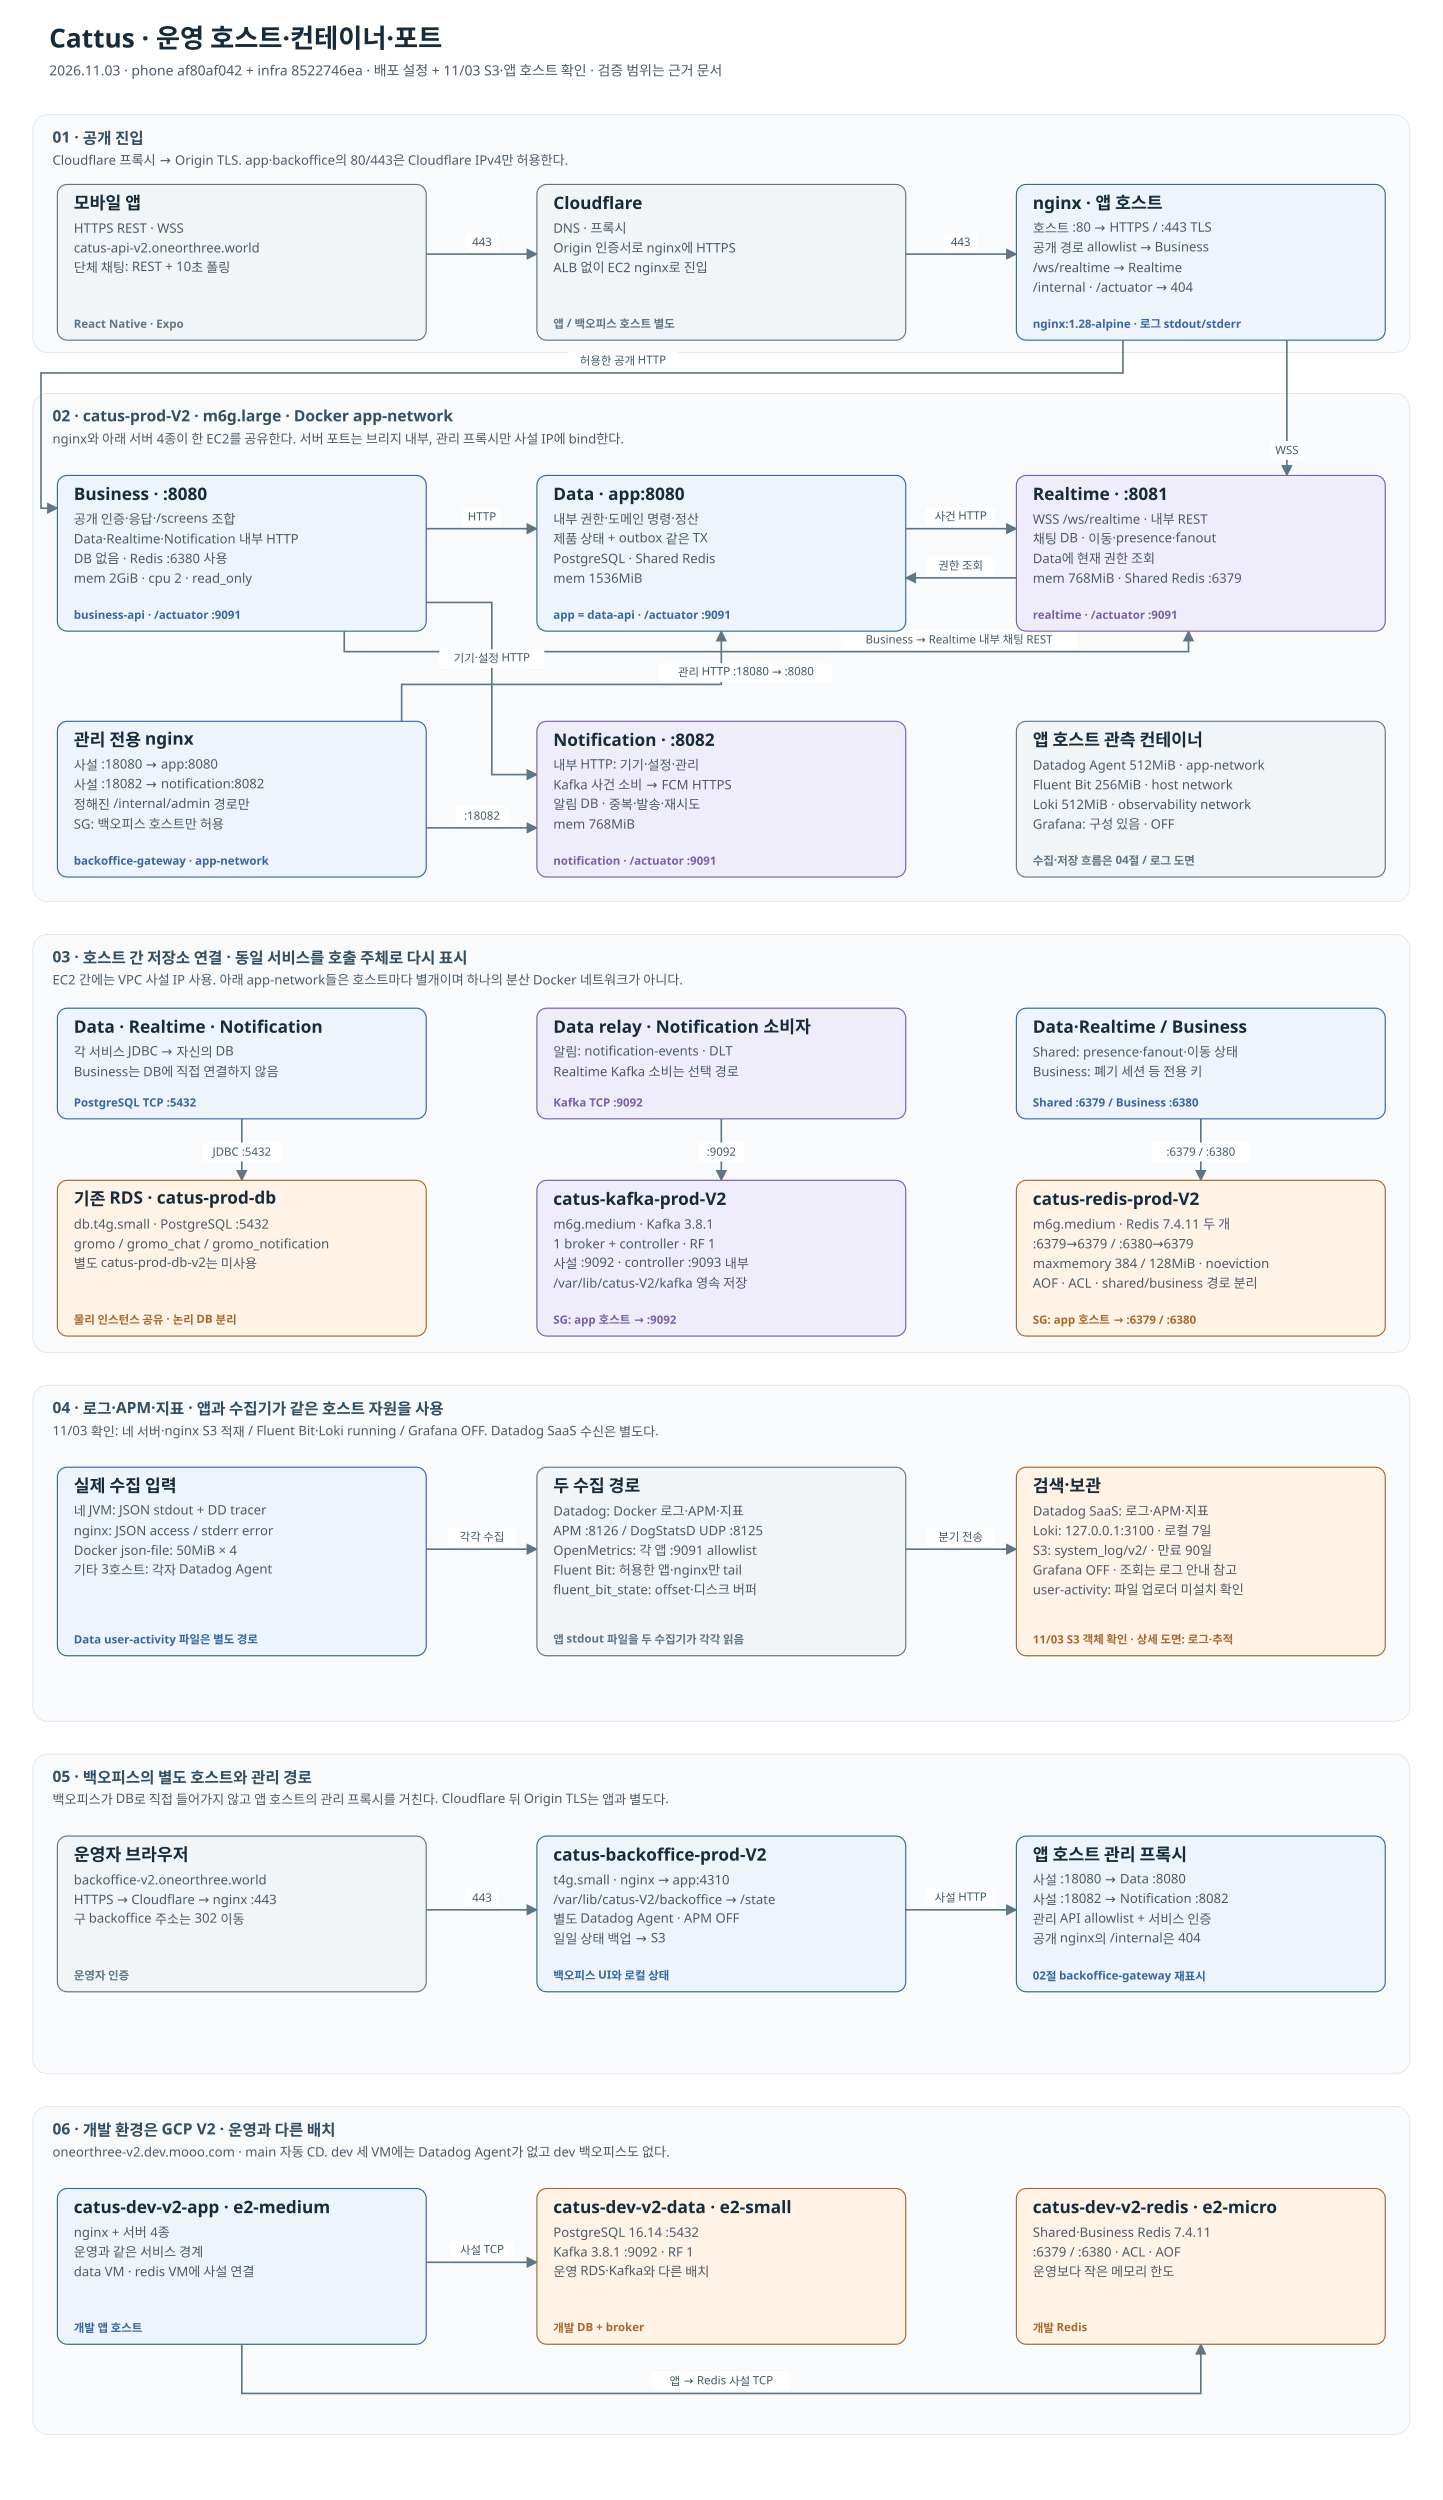
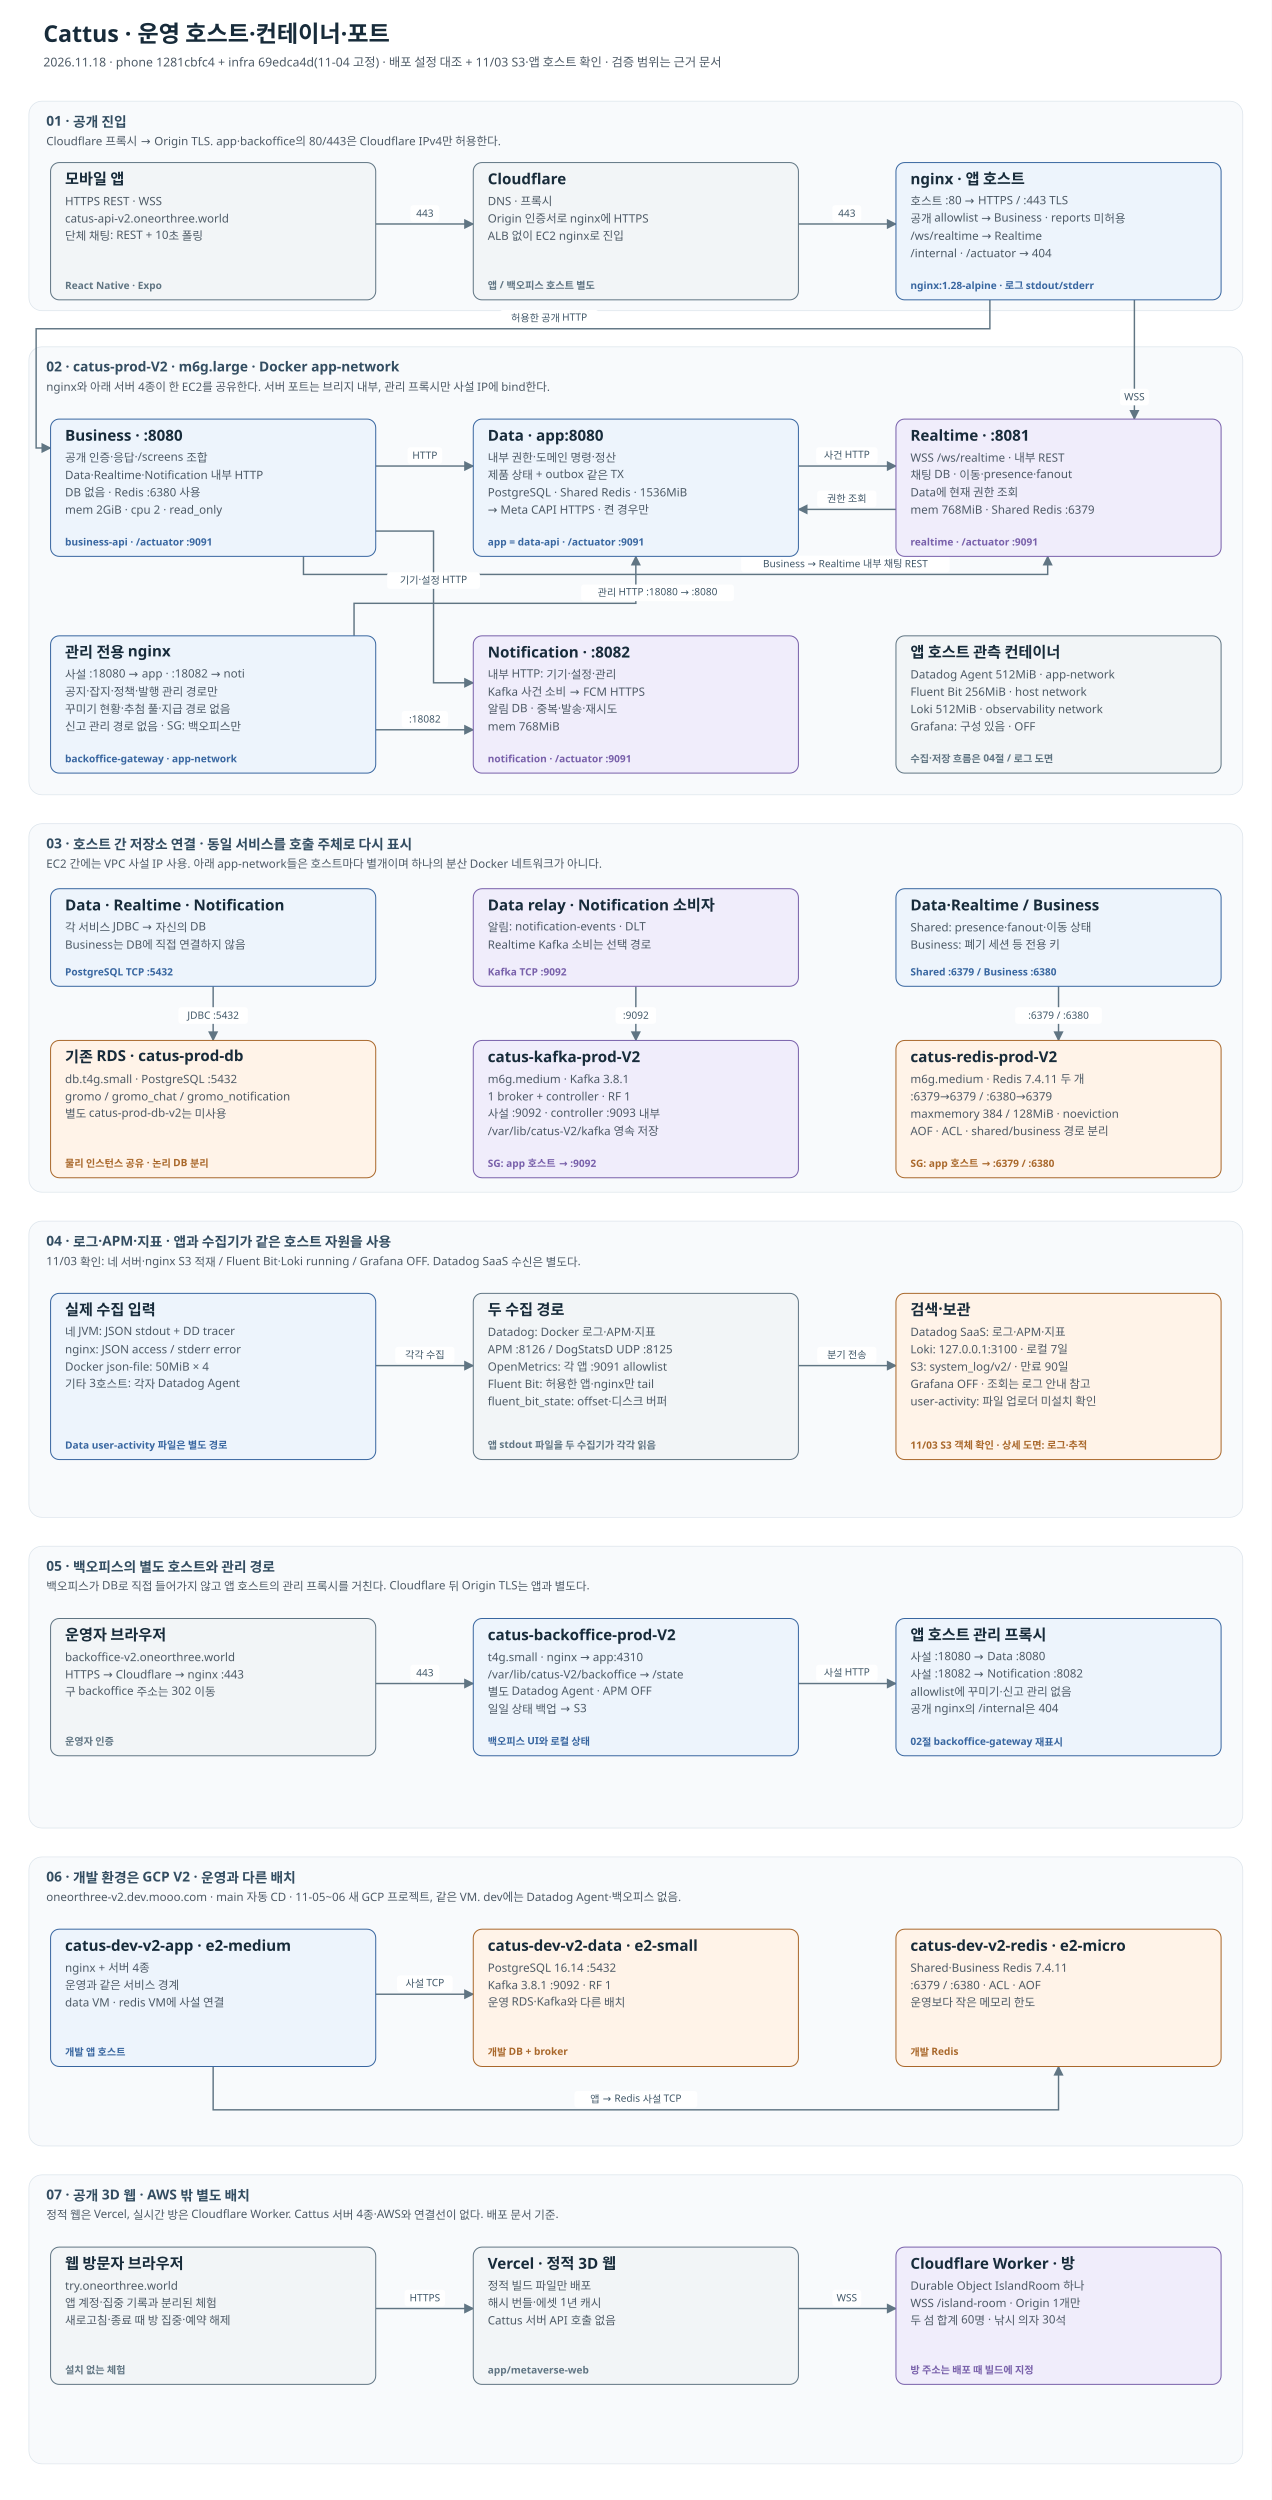
- <svg xmlns="http://www.w3.org/2000/svg" width="1760" height="3050" viewBox="0 0 1760 3050" role="img" aria-labelledby="diagramTitle diagramDesc">
+ <svg xmlns="http://www.w3.org/2000/svg" width="1760" height="3460" viewBox="0 0 1760 3460" role="img" aria-labelledby="diagramTitle diagramDesc">
  <defs>
    <marker id="arrow" viewBox="0 0 10 10" refX="9" refY="5" markerWidth="7" markerHeight="7" orient="auto-start-reverse">
      <path d="M 0 0 L 10 5 L 0 10 z" fill="#607583" />
    </marker>
  </defs>
  <g font-family="Apple SD Gothic Neo, Noto Sans KR, sans-serif">
-     <rect width="1760" height="3050" fill="#ffffff" />
+     <rect width="1760" height="3460" fill="#ffffff" />
    <text x="60" y="58" font-size="32" fill="#172b3a" font-weight="700">Cattus · 운영 호스트·컨테이너·포트</text>
-     <text x="60" y="92" font-size="17" fill="#4d5a66" font-weight="400">2026.11.03 · phone af80af042 + infra 8522746ea · 배포 설정 + 11/03 S3·앱 호스트 확인 · 검증 범위는 근거 문서</text>
+     <text x="60" y="92" font-size="17" fill="#4d5a66" font-weight="400">2026.11.18 · phone 1281cbfc4 + infra 69edca4d(11-04 고정) · 배포 설정 대조 + 11/03 S3·앱 호스트 확인 · 검증 범위는 근거 문서</text>
    <rect x="40" y="140" width="1680" height="290" rx="18" fill="#f8fafc" stroke="#dce4eb" />
    <text x="64" y="174" font-size="19" fill="#334d61" font-weight="700">01 · 공개 진입</text>
    <text x="64" y="201" font-size="16" fill="#4d5a66" font-weight="400">Cloudflare 프록시 → Origin TLS. app·backoffice의 80/443은 Cloudflare IPv4만 허용한다.</text>
    <rect x="40" y="480" width="1680" height="620" rx="18" fill="#f8fafc" stroke="#dce4eb" />
    <text x="64" y="514" font-size="19" fill="#334d61" font-weight="700">02 · catus-prod-V2 · m6g.large · Docker app-network</text>
    <text x="64" y="541" font-size="16" fill="#4d5a66" font-weight="400">nginx와 아래 서버 4종이 한 EC2를 공유한다. 서버 포트는 브리지 내부, 관리 프록시만 사설 IP에 bind한다.</text>
    <rect x="40" y="1140" width="1680" height="510" rx="18" fill="#f8fafc" stroke="#dce4eb" />
    <text x="64" y="1174" font-size="19" fill="#334d61" font-weight="700">03 · 호스트 간 저장소 연결 · 동일 서비스를 호출 주체로 다시 표시</text>
    <text x="64" y="1201" font-size="16" fill="#4d5a66" font-weight="400">EC2 간에는 VPC 사설 IP 사용. 아래 app-network들은 호스트마다 별개이며 하나의 분산 Docker 네트워크가 아니다.</text>
    <rect x="40" y="1690" width="1680" height="410" rx="18" fill="#f8fafc" stroke="#dce4eb" />
    <text x="64" y="1724" font-size="19" fill="#334d61" font-weight="700">04 · 로그·APM·지표 · 앱과 수집기가 같은 호스트 자원을 사용</text>
    <text x="64" y="1751" font-size="16" fill="#4d5a66" font-weight="400">11/03 확인: 네 서버·nginx S3 적재 / Fluent Bit·Loki running / Grafana OFF. Datadog SaaS 수신은 별도다.</text>
    <rect x="40" y="2140" width="1680" height="390" rx="18" fill="#f8fafc" stroke="#dce4eb" />
    <text x="64" y="2174" font-size="19" fill="#334d61" font-weight="700">05 · 백오피스의 별도 호스트와 관리 경로</text>
    <text x="64" y="2201" font-size="16" fill="#4d5a66" font-weight="400">백오피스가 DB로 직접 들어가지 않고 앱 호스트의 관리 프록시를 거친다. Cloudflare 뒤 Origin TLS는 앱과 별도다.</text>
    <rect x="40" y="2570" width="1680" height="400" rx="18" fill="#f8fafc" stroke="#dce4eb" />
    <text x="64" y="2604" font-size="19" fill="#334d61" font-weight="700">06 · 개발 환경은 GCP V2 · 운영과 다른 배치</text>
-     <text x="64" y="2631" font-size="16" fill="#4d5a66" font-weight="400">oneorthree-v2.dev.mooo.com · main 자동 CD. dev 세 VM에는 Datadog Agent가 없고 dev 백오피스도 없다.</text>
+     <text x="64" y="2631" font-size="16" fill="#4d5a66" font-weight="400">oneorthree-v2.dev.mooo.com · main 자동 CD · 11-05~06 새 GCP 프로젝트, 같은 VM. dev에는 Datadog Agent·백오피스 없음.</text>
+     <rect x="40" y="3010" width="1680" height="400" rx="18" fill="#f8fafc" stroke="#dce4eb" />
+     <text x="64" y="3044" font-size="19" fill="#334d61" font-weight="700">07 · 공개 3D 웹 · AWS 밖 별도 배치</text>
+     <text x="64" y="3071" font-size="16" fill="#4d5a66" font-weight="400">정적 웹은 Vercel, 실시간 방은 Cloudflare Worker. Cattus 서버 4종·AWS와 연결선이 없다. 배포 문서 기준.</text>
    <g data-cell-id="internet">
      <path d="M 520 310 L 655 310" fill="none" stroke="#607583" stroke-width="2" marker-end="url(#arrow)" />
      <rect x="568.0" y="284" width="40.0" height="23" rx="4" fill="#ffffff" />
      <text x="588" y="300" font-size="14" text-anchor="middle" fill="#405768">443</text>
    </g>
    <g data-cell-id="origin">
      <path d="M 1105 310 L 1240 310" fill="none" stroke="#607583" stroke-width="2" marker-end="url(#arrow)" />
      <rect x="1152.0" y="284" width="40.0" height="23" rx="4" fill="#ffffff" />
      <text x="1172" y="300" font-size="14" text-anchor="middle" fill="#405768">443</text>
    </g>
    <g data-cell-id="publicHttp">
      <path d="M 1370 415 L 1370 455 L 50 455 L 50 620 L 70 620" fill="none" stroke="#607583" stroke-width="2" marker-end="url(#arrow)" />
      <rect x="691.75" y="429" width="136.5" height="23" rx="4" fill="#ffffff" />
      <text x="760" y="445" font-size="14" text-anchor="middle" fill="#405768">허용한 공개 HTTP</text>
    </g>
    <g data-cell-id="publicWs">
      <path d="M 1570 415 L 1570 580" fill="none" stroke="#607583" stroke-width="2" marker-end="url(#arrow)" />
      <rect x="1550.0" y="538" width="40.0" height="23" rx="4" fill="#ffffff" />
      <text x="1570" y="554" font-size="14" text-anchor="middle" fill="#405768">WSS</text>
    </g>
    <g data-cell-id="bizData">
      <path d="M 520 645 L 655 645" fill="none" stroke="#607583" stroke-width="2" marker-end="url(#arrow)" />
      <rect x="564.0" y="619" width="48.0" height="23" rx="4" fill="#ffffff" />
      <text x="588" y="635" font-size="14" text-anchor="middle" fill="#405768">HTTP</text>
    </g>
    <g data-cell-id="bizChat">
      <path d="M 420 770 L 420 795 L 1450 795 L 1450 770" fill="none" stroke="#607583" stroke-width="2" marker-end="url(#arrow)" />
      <rect x="1025.75" y="769" width="288.5" height="23" rx="4" fill="#ffffff" />
      <text x="1170" y="785" font-size="14" text-anchor="middle" fill="#405768">Business → Realtime 내부 채팅 REST</text>
    </g>
    <g data-cell-id="dataEvents">
      <path d="M 1105 645 L 1240 645" fill="none" stroke="#607583" stroke-width="2" marker-end="url(#arrow)" />
      <rect x="1129.5" y="619" width="85.0" height="23" rx="4" fill="#ffffff" />
      <text x="1172" y="635" font-size="14" text-anchor="middle" fill="#405768">사건 HTTP</text>
    </g>
    <g data-cell-id="realtimeAuth">
      <path d="M 1240 705 L 1105 705" fill="none" stroke="#607583" stroke-width="2" marker-end="url(#arrow)" />
      <rect x="1131.0" y="679" width="82.0" height="23" rx="4" fill="#ffffff" />
      <text x="1172" y="695" font-size="14" text-anchor="middle" fill="#405768">권한 조회</text>
    </g>
    <g data-cell-id="bizNoti">
      <path d="M 520 735 L 600 735 L 600 945 L 655 945" fill="none" stroke="#607583" stroke-width="2" marker-end="url(#arrow)" />
      <rect x="535.75" y="792" width="128.5" height="23" rx="4" fill="#ffffff" />
      <text x="600" y="808" font-size="14" text-anchor="middle" fill="#405768">기기·설정 HTTP</text>
    </g>
    <g data-cell-id="adminData">
      <path d="M 490 880 L 490 835 L 880 835 L 880 770" fill="none" stroke="#607583" stroke-width="2" marker-end="url(#arrow)" />
      <rect x="804.25" y="809" width="211.5" height="23" rx="4" fill="#ffffff" />
      <text x="910" y="825" font-size="14" text-anchor="middle" fill="#405768">관리 HTTP :18080 → :8080</text>
    </g>
    <g data-cell-id="adminNoti">
      <path d="M 520 1010 L 655 1010" fill="none" stroke="#607583" stroke-width="2" marker-end="url(#arrow)" />
      <rect x="556.0" y="984" width="64.0" height="23" rx="4" fill="#ffffff" />
      <text x="588" y="1000" font-size="14" text-anchor="middle" fill="#405768">:18082</text>
    </g>
    <g data-cell-id="jdbc">
      <path d="M 295 1365 L 295 1440" fill="none" stroke="#607583" stroke-width="2" marker-end="url(#arrow)" />
      <rect x="247.0" y="1394" width="96.0" height="23" rx="4" fill="#ffffff" />
      <text x="295" y="1410" font-size="14" text-anchor="middle" fill="#405768">JDBC :5432</text>
    </g>
    <g data-cell-id="broker">
      <path d="M 880 1365 L 880 1440" fill="none" stroke="#607583" stroke-width="2" marker-end="url(#arrow)" />
      <rect x="852.0" y="1394" width="56.0" height="23" rx="4" fill="#ffffff" />
      <text x="880" y="1410" font-size="14" text-anchor="middle" fill="#405768">:9092</text>
    </g>
    <g data-cell-id="redisTcp">
      <path d="M 1465 1365 L 1465 1440" fill="none" stroke="#607583" stroke-width="2" marker-end="url(#arrow)" />
      <rect x="1405.0" y="1394" width="120.0" height="23" rx="4" fill="#ffffff" />
      <text x="1465" y="1410" font-size="14" text-anchor="middle" fill="#405768">:6379 / :6380</text>
    </g>
    <g data-cell-id="collectLogs">
      <path d="M 520 1890 L 655 1890" fill="none" stroke="#607583" stroke-width="2" marker-end="url(#arrow)" />
      <rect x="547.0" y="1864" width="82.0" height="23" rx="4" fill="#ffffff" />
      <text x="588" y="1880" font-size="14" text-anchor="middle" fill="#405768">각각 수집</text>
    </g>
    <g data-cell-id="storeLogs">
      <path d="M 1105 1890 L 1240 1890" fill="none" stroke="#607583" stroke-width="2" marker-end="url(#arrow)" />
      <rect x="1131.0" y="1864" width="82.0" height="23" rx="4" fill="#ffffff" />
      <text x="1172" y="1880" font-size="14" text-anchor="middle" fill="#405768">분기 전송</text>
    </g>
    <g data-cell-id="consoleWeb">
      <path d="M 520 2330 L 655 2330" fill="none" stroke="#607583" stroke-width="2" marker-end="url(#arrow)" />
      <rect x="568.0" y="2304" width="40.0" height="23" rx="4" fill="#ffffff" />
      <text x="588" y="2320" font-size="14" text-anchor="middle" fill="#405768">443</text>
    </g>
    <g data-cell-id="consoleInternal">
      <path d="M 1105 2330 L 1240 2330" fill="none" stroke="#607583" stroke-width="2" marker-end="url(#arrow)" />
      <rect x="1129.5" y="2304" width="85.0" height="23" rx="4" fill="#ffffff" />
      <text x="1172" y="2320" font-size="14" text-anchor="middle" fill="#405768">사설 HTTP</text>
    </g>
    <g data-cell-id="devDb">
      <path d="M 520 2760 L 655 2760" fill="none" stroke="#607583" stroke-width="2" marker-end="url(#arrow)" />
      <rect x="549.5" y="2734" width="77.0" height="23" rx="4" fill="#ffffff" />
      <text x="588" y="2750" font-size="14" text-anchor="middle" fill="#405768">사설 TCP</text>
    </g>
    <g data-cell-id="devRedisTcp">
      <path d="M 295 2860 L 295 2920 L 1465 2920 L 1465 2860" fill="none" stroke="#607583" stroke-width="2" marker-end="url(#arrow)" />
      <rect x="795.0" y="2894" width="170.0" height="23" rx="4" fill="#ffffff" />
      <text x="880" y="2910" font-size="14" text-anchor="middle" fill="#405768">앱 → Redis 사설 TCP</text>
+     </g>
+     <g data-cell-id="webHttps">
+       <path d="M 520 3195 L 655 3195" fill="none" stroke="#607583" stroke-width="2" marker-end="url(#arrow)" />
+       <rect x="560.0" y="3169" width="56.0" height="23" rx="4" fill="#ffffff" />
+       <text x="588" y="3185" font-size="14" text-anchor="middle" fill="#405768">HTTPS</text>
+     </g>
+     <g data-cell-id="webWss">
+       <path d="M 1105 3195 L 1240 3195" fill="none" stroke="#607583" stroke-width="2" marker-end="url(#arrow)" />
+       <rect x="1152.0" y="3169" width="40.0" height="23" rx="4" fill="#ffffff" />
+       <text x="1172" y="3185" font-size="14" text-anchor="middle" fill="#405768">WSS</text>
    </g>
    <g data-cell-id="client">
      <rect x="70" y="225" width="450" height="190" rx="12" fill="#f2f5f7" stroke="#607583" stroke-width="1.4" />
      <text x="90" y="255" font-size="21" fill="#172b3a" font-weight="700">모바일 앱</text>
      <text x="90" y="284" font-size="16" fill="#4d5a66" font-weight="400">HTTPS REST · WSS</text>
      <text x="90" y="308" font-size="16" fill="#4d5a66" font-weight="400">catus-api-v2.oneorthree.world</text>
      <text x="90" y="332" font-size="16" fill="#4d5a66" font-weight="400">단체 채팅: REST + 10초 폴링</text>
      <text x="90" y="400" font-size="14" fill="#607583" font-weight="700">React Native · Expo</text>
    </g>
    <g data-cell-id="cf">
      <rect x="655" y="225" width="450" height="190" rx="12" fill="#f2f5f7" stroke="#607583" stroke-width="1.4" />
      <text x="675" y="255" font-size="21" fill="#172b3a" font-weight="700">Cloudflare</text>
      <text x="675" y="284" font-size="16" fill="#4d5a66" font-weight="400">DNS · 프록시</text>
      <text x="675" y="308" font-size="16" fill="#4d5a66" font-weight="400">Origin 인증서로 nginx에 HTTPS</text>
      <text x="675" y="332" font-size="16" fill="#4d5a66" font-weight="400">ALB 없이 EC2 nginx로 진입</text>
      <text x="675" y="400" font-size="14" fill="#607583" font-weight="700">앱 / 백오피스 호스트 별도</text>
    </g>
    <g data-cell-id="nginx">
      <rect x="1240" y="225" width="450" height="190" rx="12" fill="#edf4fc" stroke="#3866a0" stroke-width="1.4" />
      <text x="1260" y="255" font-size="21" fill="#172b3a" font-weight="700">nginx · 앱 호스트</text>
      <text x="1260" y="284" font-size="16" fill="#4d5a66" font-weight="400">호스트 :80 → HTTPS / :443 TLS</text>
-       <text x="1260" y="308" font-size="16" fill="#4d5a66" font-weight="400">공개 경로 allowlist → Business</text>
+       <text x="1260" y="308" font-size="16" fill="#4d5a66" font-weight="400">공개 allowlist → Business · reports 미허용</text>
      <text x="1260" y="332" font-size="16" fill="#4d5a66" font-weight="400">/ws/realtime → Realtime</text>
      <text x="1260" y="356" font-size="16" fill="#4d5a66" font-weight="400">/internal · /actuator → 404</text>
      <text x="1260" y="400" font-size="14" fill="#3866a0" font-weight="700">nginx:1.28-alpine · 로그 stdout/stderr</text>
    </g>
    <g data-cell-id="business">
      <rect x="70" y="580" width="450" height="190" rx="12" fill="#edf4fc" stroke="#3866a0" stroke-width="1.4" />
      <text x="90" y="610" font-size="21" fill="#172b3a" font-weight="700">Business · :8080</text>
      <text x="90" y="639" font-size="16" fill="#4d5a66" font-weight="400">공개 인증·응답·/screens 조합</text>
      <text x="90" y="663" font-size="16" fill="#4d5a66" font-weight="400">Data·Realtime·Notification 내부 HTTP</text>
      <text x="90" y="687" font-size="16" fill="#4d5a66" font-weight="400">DB 없음 · Redis :6380 사용</text>
      <text x="90" y="711" font-size="16" fill="#4d5a66" font-weight="400">mem 2GiB · cpu 2 · read_only</text>
      <text x="90" y="755" font-size="14" fill="#3866a0" font-weight="700">business-api · /actuator :9091</text>
    </g>
    <g data-cell-id="data">
      <rect x="655" y="580" width="450" height="190" rx="12" fill="#edf4fc" stroke="#3866a0" stroke-width="1.4" />
      <text x="675" y="610" font-size="21" fill="#172b3a" font-weight="700">Data · app:8080</text>
      <text x="675" y="639" font-size="16" fill="#4d5a66" font-weight="400">내부 권한·도메인 명령·정산</text>
      <text x="675" y="663" font-size="16" fill="#4d5a66" font-weight="400">제품 상태 + outbox 같은 TX</text>
-       <text x="675" y="687" font-size="16" fill="#4d5a66" font-weight="400">PostgreSQL · Shared Redis</text>
-       <text x="675" y="711" font-size="16" fill="#4d5a66" font-weight="400">mem 1536MiB</text>
+       <text x="675" y="687" font-size="16" fill="#4d5a66" font-weight="400">PostgreSQL · Shared Redis · 1536MiB</text>
+       <text x="675" y="711" font-size="16" fill="#4d5a66" font-weight="400">→ Meta CAPI HTTPS · 켠 경우만</text>
      <text x="675" y="755" font-size="14" fill="#3866a0" font-weight="700">app = data-api · /actuator :9091</text>
    </g>
    <g data-cell-id="realtime">
      <rect x="1240" y="580" width="450" height="190" rx="12" fill="#f0edfb" stroke="#7860aa" stroke-width="1.4" />
      <text x="1260" y="610" font-size="21" fill="#172b3a" font-weight="700">Realtime · :8081</text>
      <text x="1260" y="639" font-size="16" fill="#4d5a66" font-weight="400">WSS /ws/realtime · 내부 REST</text>
      <text x="1260" y="663" font-size="16" fill="#4d5a66" font-weight="400">채팅 DB · 이동·presence·fanout</text>
      <text x="1260" y="687" font-size="16" fill="#4d5a66" font-weight="400">Data에 현재 권한 조회</text>
      <text x="1260" y="711" font-size="16" fill="#4d5a66" font-weight="400">mem 768MiB · Shared Redis :6379</text>
      <text x="1260" y="755" font-size="14" fill="#7860aa" font-weight="700">realtime · /actuator :9091</text>
    </g>
    <g data-cell-id="gateway">
      <rect x="70" y="880" width="450" height="190" rx="12" fill="#edf4fc" stroke="#3866a0" stroke-width="1.4" />
      <text x="90" y="910" font-size="21" fill="#172b3a" font-weight="700">관리 전용 nginx</text>
-       <text x="90" y="939" font-size="16" fill="#4d5a66" font-weight="400">사설 :18080 → app:8080</text>
-       <text x="90" y="963" font-size="16" fill="#4d5a66" font-weight="400">사설 :18082 → notification:8082</text>
-       <text x="90" y="987" font-size="16" fill="#4d5a66" font-weight="400">정해진 /internal/admin 경로만</text>
-       <text x="90" y="1011" font-size="16" fill="#4d5a66" font-weight="400">SG: 백오피스 호스트만 허용</text>
+       <text x="90" y="939" font-size="16" fill="#4d5a66" font-weight="400">사설 :18080 → app · :18082 → noti</text>
+       <text x="90" y="963" font-size="16" fill="#4d5a66" font-weight="400">공지·잡지·정책·발행 관리 경로만</text>
+       <text x="90" y="987" font-size="16" fill="#4d5a66" font-weight="400">꾸미기 현황·추첨 풀·지급 경로 없음</text>
+       <text x="90" y="1011" font-size="16" fill="#4d5a66" font-weight="400">신고 관리 경로 없음 · SG: 백오피스만</text>
      <text x="90" y="1055" font-size="14" fill="#3866a0" font-weight="700">backoffice-gateway · app-network</text>
    </g>
    <g data-cell-id="notification">
      <rect x="655" y="880" width="450" height="190" rx="12" fill="#f0edfb" stroke="#7860aa" stroke-width="1.4" />
      <text x="675" y="910" font-size="21" fill="#172b3a" font-weight="700">Notification · :8082</text>
      <text x="675" y="939" font-size="16" fill="#4d5a66" font-weight="400">내부 HTTP: 기기·설정·관리</text>
      <text x="675" y="963" font-size="16" fill="#4d5a66" font-weight="400">Kafka 사건 소비 → FCM HTTPS</text>
      <text x="675" y="987" font-size="16" fill="#4d5a66" font-weight="400">알림 DB · 중복·발송·재시도</text>
      <text x="675" y="1011" font-size="16" fill="#4d5a66" font-weight="400">mem 768MiB</text>
      <text x="675" y="1055" font-size="14" fill="#7860aa" font-weight="700">notification · /actuator :9091</text>
    </g>
    <g data-cell-id="localObs">
      <rect x="1240" y="880" width="450" height="190" rx="12" fill="#f2f5f7" stroke="#607583" stroke-width="1.4" />
      <text x="1260" y="910" font-size="21" fill="#172b3a" font-weight="700">앱 호스트 관측 컨테이너</text>
      <text x="1260" y="939" font-size="16" fill="#4d5a66" font-weight="400">Datadog Agent 512MiB · app-network</text>
      <text x="1260" y="963" font-size="16" fill="#4d5a66" font-weight="400">Fluent Bit 256MiB · host network</text>
      <text x="1260" y="987" font-size="16" fill="#4d5a66" font-weight="400">Loki 512MiB · observability network</text>
      <text x="1260" y="1011" font-size="16" fill="#4d5a66" font-weight="400">Grafana: 구성 있음 · OFF</text>
      <text x="1260" y="1055" font-size="14" fill="#607583" font-weight="700">수집·저장 흐름은 04절 / 로그 도면</text>
    </g>
    <g data-cell-id="sqlClients">
      <rect x="70" y="1230" width="450" height="135" rx="12" fill="#edf4fc" stroke="#3866a0" stroke-width="1.4" />
      <text x="90" y="1260" font-size="21" fill="#172b3a" font-weight="700">Data · Realtime · Notification</text>
      <text x="90" y="1289" font-size="16" fill="#4d5a66" font-weight="400">각 서비스 JDBC → 자신의 DB</text>
      <text x="90" y="1313" font-size="16" fill="#4d5a66" font-weight="400">Business는 DB에 직접 연결하지 않음</text>
      <text x="90" y="1350" font-size="14" fill="#3866a0" font-weight="700">PostgreSQL TCP :5432</text>
    </g>
    <g data-cell-id="eventClients">
      <rect x="655" y="1230" width="450" height="135" rx="12" fill="#f0edfb" stroke="#7860aa" stroke-width="1.4" />
      <text x="675" y="1260" font-size="21" fill="#172b3a" font-weight="700">Data relay · Notification 소비자</text>
      <text x="675" y="1289" font-size="16" fill="#4d5a66" font-weight="400">알림: notification-events · DLT</text>
      <text x="675" y="1313" font-size="16" fill="#4d5a66" font-weight="400">Realtime Kafka 소비는 선택 경로</text>
      <text x="675" y="1350" font-size="14" fill="#7860aa" font-weight="700">Kafka TCP :9092</text>
    </g>
    <g data-cell-id="redisClients">
      <rect x="1240" y="1230" width="450" height="135" rx="12" fill="#edf4fc" stroke="#3866a0" stroke-width="1.4" />
      <text x="1260" y="1260" font-size="21" fill="#172b3a" font-weight="700">Data·Realtime / Business</text>
      <text x="1260" y="1289" font-size="16" fill="#4d5a66" font-weight="400">Shared: presence·fanout·이동 상태</text>
      <text x="1260" y="1313" font-size="16" fill="#4d5a66" font-weight="400">Business: 폐기 세션 등 전용 키</text>
      <text x="1260" y="1350" font-size="14" fill="#3866a0" font-weight="700">Shared :6379 / Business :6380</text>
    </g>
    <g data-cell-id="rds">
      <rect x="70" y="1440" width="450" height="190" rx="12" fill="#fff3e8" stroke="#a9682b" stroke-width="1.4" />
      <text x="90" y="1470" font-size="21" fill="#172b3a" font-weight="700">기존 RDS · catus-prod-db</text>
      <text x="90" y="1499" font-size="16" fill="#4d5a66" font-weight="400">db.t4g.small · PostgreSQL :5432</text>
      <text x="90" y="1523" font-size="16" fill="#4d5a66" font-weight="400">gromo / gromo_chat / gromo_notification</text>
      <text x="90" y="1547" font-size="16" fill="#4d5a66" font-weight="400">별도 catus-prod-db-v2는 미사용</text>
      <text x="90" y="1615" font-size="14" fill="#a9682b" font-weight="700">물리 인스턴스 공유 · 논리 DB 분리</text>
    </g>
    <g data-cell-id="kafka">
      <rect x="655" y="1440" width="450" height="190" rx="12" fill="#f0edfb" stroke="#7860aa" stroke-width="1.4" />
      <text x="675" y="1470" font-size="21" fill="#172b3a" font-weight="700">catus-kafka-prod-V2</text>
      <text x="675" y="1499" font-size="16" fill="#4d5a66" font-weight="400">m6g.medium · Kafka 3.8.1</text>
      <text x="675" y="1523" font-size="16" fill="#4d5a66" font-weight="400">1 broker + controller · RF 1</text>
      <text x="675" y="1547" font-size="16" fill="#4d5a66" font-weight="400">사설 :9092 · controller :9093 내부</text>
      <text x="675" y="1571" font-size="16" fill="#4d5a66" font-weight="400">/var/lib/catus-V2/kafka 영속 저장</text>
      <text x="675" y="1615" font-size="14" fill="#7860aa" font-weight="700">SG: app 호스트 → :9092</text>
    </g>
    <g data-cell-id="redis">
      <rect x="1240" y="1440" width="450" height="190" rx="12" fill="#fff3e8" stroke="#a9682b" stroke-width="1.4" />
      <text x="1260" y="1470" font-size="21" fill="#172b3a" font-weight="700">catus-redis-prod-V2</text>
      <text x="1260" y="1499" font-size="16" fill="#4d5a66" font-weight="400">m6g.medium · Redis 7.4.11 두 개</text>
      <text x="1260" y="1523" font-size="16" fill="#4d5a66" font-weight="400">:6379→6379 / :6380→6379</text>
      <text x="1260" y="1547" font-size="16" fill="#4d5a66" font-weight="400">maxmemory 384 / 128MiB · noeviction</text>
      <text x="1260" y="1571" font-size="16" fill="#4d5a66" font-weight="400">AOF · ACL · shared/business 경로 분리</text>
      <text x="1260" y="1615" font-size="14" fill="#a9682b" font-weight="700">SG: app 호스트 → :6379 / :6380</text>
    </g>
    <g data-cell-id="sources">
      <rect x="70" y="1790" width="450" height="230" rx="12" fill="#edf4fc" stroke="#3866a0" stroke-width="1.4" />
      <text x="90" y="1820" font-size="21" fill="#172b3a" font-weight="700">실제 수집 입력</text>
      <text x="90" y="1849" font-size="16" fill="#4d5a66" font-weight="400">네 JVM: JSON stdout + DD tracer</text>
      <text x="90" y="1873" font-size="16" fill="#4d5a66" font-weight="400">nginx: JSON access / stderr error</text>
      <text x="90" y="1897" font-size="16" fill="#4d5a66" font-weight="400">Docker json-file: 50MiB × 4</text>
      <text x="90" y="1921" font-size="16" fill="#4d5a66" font-weight="400">기타 3호스트: 각자 Datadog Agent</text>
      <text x="90" y="2005" font-size="14" fill="#3866a0" font-weight="700">Data user-activity 파일은 별도 경로</text>
    </g>
    <g data-cell-id="collectors">
      <rect x="655" y="1790" width="450" height="230" rx="12" fill="#f2f5f7" stroke="#607583" stroke-width="1.4" />
      <text x="675" y="1820" font-size="21" fill="#172b3a" font-weight="700">두 수집 경로</text>
      <text x="675" y="1849" font-size="16" fill="#4d5a66" font-weight="400">Datadog: Docker 로그·APM·지표</text>
      <text x="675" y="1873" font-size="16" fill="#4d5a66" font-weight="400">APM :8126 / DogStatsD UDP :8125</text>
      <text x="675" y="1897" font-size="16" fill="#4d5a66" font-weight="400">OpenMetrics: 각 앱 :9091 allowlist</text>
      <text x="675" y="1921" font-size="16" fill="#4d5a66" font-weight="400">Fluent Bit: 허용한 앱·nginx만 tail</text>
      <text x="675" y="1945" font-size="16" fill="#4d5a66" font-weight="400">fluent_bit_state: offset·디스크 버퍼</text>
      <text x="675" y="2005" font-size="14" fill="#607583" font-weight="700">앱 stdout 파일을 두 수집기가 각각 읽음</text>
    </g>
    <g data-cell-id="sinks">
      <rect x="1240" y="1790" width="450" height="230" rx="12" fill="#fff3e8" stroke="#a9682b" stroke-width="1.4" />
      <text x="1260" y="1820" font-size="21" fill="#172b3a" font-weight="700">검색·보관</text>
      <text x="1260" y="1849" font-size="16" fill="#4d5a66" font-weight="400">Datadog SaaS: 로그·APM·지표</text>
      <text x="1260" y="1873" font-size="16" fill="#4d5a66" font-weight="400">Loki: 127.0.0.1:3100 · 로컬 7일</text>
      <text x="1260" y="1897" font-size="16" fill="#4d5a66" font-weight="400">S3: system_log/v2/ · 만료 90일</text>
      <text x="1260" y="1921" font-size="16" fill="#4d5a66" font-weight="400">Grafana OFF · 조회는 로그 안내 참고</text>
      <text x="1260" y="1945" font-size="16" fill="#4d5a66" font-weight="400">user-activity: 파일 업로더 미설치 확인</text>
      <text x="1260" y="2005" font-size="14" fill="#a9682b" font-weight="700">11/03 S3 객체 확인 · 상세 도면: 로그·추적</text>
    </g>
    <g data-cell-id="operator">
      <rect x="70" y="2240" width="450" height="190" rx="12" fill="#f2f5f7" stroke="#607583" stroke-width="1.4" />
      <text x="90" y="2270" font-size="21" fill="#172b3a" font-weight="700">운영자 브라우저</text>
      <text x="90" y="2299" font-size="16" fill="#4d5a66" font-weight="400">backoffice-v2.oneorthree.world</text>
      <text x="90" y="2323" font-size="16" fill="#4d5a66" font-weight="400">HTTPS → Cloudflare → nginx :443</text>
      <text x="90" y="2347" font-size="16" fill="#4d5a66" font-weight="400">구 backoffice 주소는 302 이동</text>
      <text x="90" y="2415" font-size="14" fill="#607583" font-weight="700">운영자 인증</text>
    </g>
    <g data-cell-id="backoffice">
      <rect x="655" y="2240" width="450" height="190" rx="12" fill="#edf4fc" stroke="#3866a0" stroke-width="1.4" />
      <text x="675" y="2270" font-size="21" fill="#172b3a" font-weight="700">catus-backoffice-prod-V2</text>
      <text x="675" y="2299" font-size="16" fill="#4d5a66" font-weight="400">t4g.small · nginx → app:4310</text>
      <text x="675" y="2323" font-size="16" fill="#4d5a66" font-weight="400">/var/lib/catus-V2/backoffice → /state</text>
      <text x="675" y="2347" font-size="16" fill="#4d5a66" font-weight="400">별도 Datadog Agent · APM OFF</text>
      <text x="675" y="2371" font-size="16" fill="#4d5a66" font-weight="400">일일 상태 백업 → S3</text>
      <text x="675" y="2415" font-size="14" fill="#3866a0" font-weight="700">백오피스 UI와 로컬 상태</text>
    </g>
    <g data-cell-id="adminTargets">
      <rect x="1240" y="2240" width="450" height="190" rx="12" fill="#edf4fc" stroke="#3866a0" stroke-width="1.4" />
      <text x="1260" y="2270" font-size="21" fill="#172b3a" font-weight="700">앱 호스트 관리 프록시</text>
      <text x="1260" y="2299" font-size="16" fill="#4d5a66" font-weight="400">사설 :18080 → Data :8080</text>
      <text x="1260" y="2323" font-size="16" fill="#4d5a66" font-weight="400">사설 :18082 → Notification :8082</text>
-       <text x="1260" y="2347" font-size="16" fill="#4d5a66" font-weight="400">관리 API allowlist + 서비스 인증</text>
+       <text x="1260" y="2347" font-size="16" fill="#4d5a66" font-weight="400">allowlist에 꾸미기·신고 관리 없음</text>
      <text x="1260" y="2371" font-size="16" fill="#4d5a66" font-weight="400">공개 nginx의 /internal은 404</text>
      <text x="1260" y="2415" font-size="14" fill="#3866a0" font-weight="700">02절 backoffice-gateway 재표시</text>
    </g>
    <g data-cell-id="devApp">
      <rect x="70" y="2670" width="450" height="190" rx="12" fill="#edf4fc" stroke="#3866a0" stroke-width="1.4" />
      <text x="90" y="2700" font-size="21" fill="#172b3a" font-weight="700">catus-dev-v2-app · e2-medium</text>
      <text x="90" y="2729" font-size="16" fill="#4d5a66" font-weight="400">nginx + 서버 4종</text>
      <text x="90" y="2753" font-size="16" fill="#4d5a66" font-weight="400">운영과 같은 서비스 경계</text>
      <text x="90" y="2777" font-size="16" fill="#4d5a66" font-weight="400">data VM · redis VM에 사설 연결</text>
      <text x="90" y="2845" font-size="14" fill="#3866a0" font-weight="700">개발 앱 호스트</text>
    </g>
    <g data-cell-id="devData">
      <rect x="655" y="2670" width="450" height="190" rx="12" fill="#fff3e8" stroke="#a9682b" stroke-width="1.4" />
      <text x="675" y="2700" font-size="21" fill="#172b3a" font-weight="700">catus-dev-v2-data · e2-small</text>
      <text x="675" y="2729" font-size="16" fill="#4d5a66" font-weight="400">PostgreSQL 16.14 :5432</text>
      <text x="675" y="2753" font-size="16" fill="#4d5a66" font-weight="400">Kafka 3.8.1 :9092 · RF 1</text>
      <text x="675" y="2777" font-size="16" fill="#4d5a66" font-weight="400">운영 RDS·Kafka와 다른 배치</text>
      <text x="675" y="2845" font-size="14" fill="#a9682b" font-weight="700">개발 DB + broker</text>
    </g>
    <g data-cell-id="devRedis">
      <rect x="1240" y="2670" width="450" height="190" rx="12" fill="#fff3e8" stroke="#a9682b" stroke-width="1.4" />
      <text x="1260" y="2700" font-size="21" fill="#172b3a" font-weight="700">catus-dev-v2-redis · e2-micro</text>
      <text x="1260" y="2729" font-size="16" fill="#4d5a66" font-weight="400">Shared·Business Redis 7.4.11</text>
      <text x="1260" y="2753" font-size="16" fill="#4d5a66" font-weight="400">:6379 / :6380 · ACL · AOF</text>
      <text x="1260" y="2777" font-size="16" fill="#4d5a66" font-weight="400">운영보다 작은 메모리 한도</text>
      <text x="1260" y="2845" font-size="14" fill="#a9682b" font-weight="700">개발 Redis</text>
    </g>
+     <g data-cell-id="webVisitor">
+       <rect x="70" y="3110" width="450" height="190" rx="12" fill="#f2f5f7" stroke="#607583" stroke-width="1.4" />
+       <text x="90" y="3140" font-size="21" fill="#172b3a" font-weight="700">웹 방문자 브라우저</text>
+       <text x="90" y="3169" font-size="16" fill="#4d5a66" font-weight="400">try.oneorthree.world</text>
+       <text x="90" y="3193" font-size="16" fill="#4d5a66" font-weight="400">앱 계정·집중 기록과 분리된 체험</text>
+       <text x="90" y="3217" font-size="16" fill="#4d5a66" font-weight="400">새로고침·종료 때 방 집중·예약 해제</text>
+       <text x="90" y="3285" font-size="14" fill="#607583" font-weight="700">설치 없는 체험</text>
+     </g>
+     <g data-cell-id="webStatic">
+       <rect x="655" y="3110" width="450" height="190" rx="12" fill="#f2f5f7" stroke="#607583" stroke-width="1.4" />
+       <text x="675" y="3140" font-size="21" fill="#172b3a" font-weight="700">Vercel · 정적 3D 웹</text>
+       <text x="675" y="3169" font-size="16" fill="#4d5a66" font-weight="400">정적 빌드 파일만 배포</text>
+       <text x="675" y="3193" font-size="16" fill="#4d5a66" font-weight="400">해시 번들·에셋 1년 캐시</text>
+       <text x="675" y="3217" font-size="16" fill="#4d5a66" font-weight="400">Cattus 서버 API 호출 없음</text>
+       <text x="675" y="3285" font-size="14" fill="#607583" font-weight="700">app/metaverse-web</text>
+     </g>
+     <g data-cell-id="webRoom">
+       <rect x="1240" y="3110" width="450" height="190" rx="12" fill="#f0edfb" stroke="#7860aa" stroke-width="1.4" />
+       <text x="1260" y="3140" font-size="21" fill="#172b3a" font-weight="700">Cloudflare Worker · 방</text>
+       <text x="1260" y="3169" font-size="16" fill="#4d5a66" font-weight="400">Durable Object IslandRoom 하나</text>
+       <text x="1260" y="3193" font-size="16" fill="#4d5a66" font-weight="400">WSS /island-room · Origin 1개만</text>
+       <text x="1260" y="3217" font-size="16" fill="#4d5a66" font-weight="400">두 섬 합계 60명 · 낚시 의자 30석</text>
+       <text x="1260" y="3285" font-size="14" fill="#7860aa" font-weight="700">방 주소는 배포 때 빌드에 지정</text>
+     </g>
  </g>
</svg>
